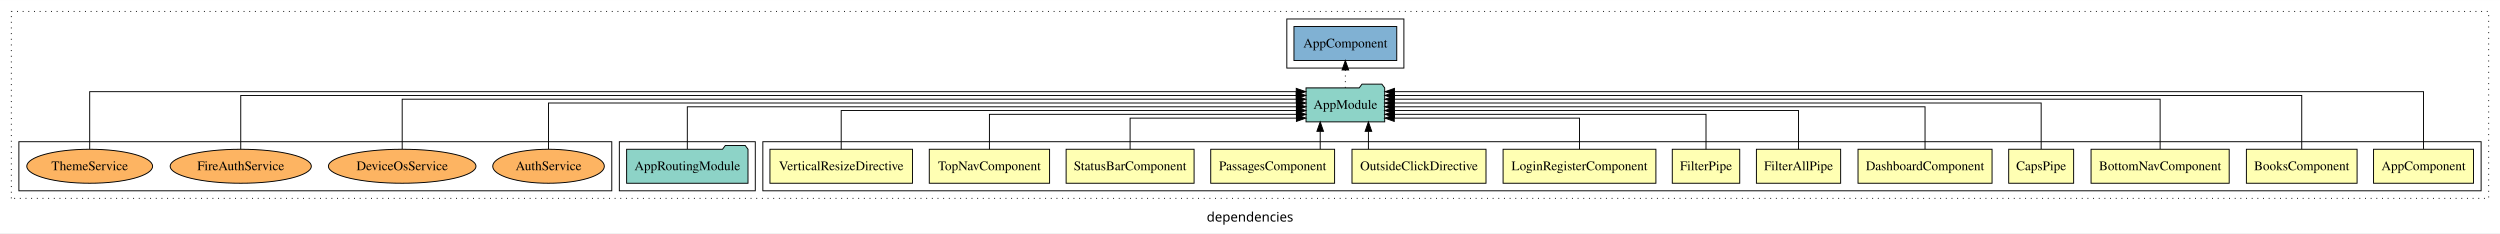
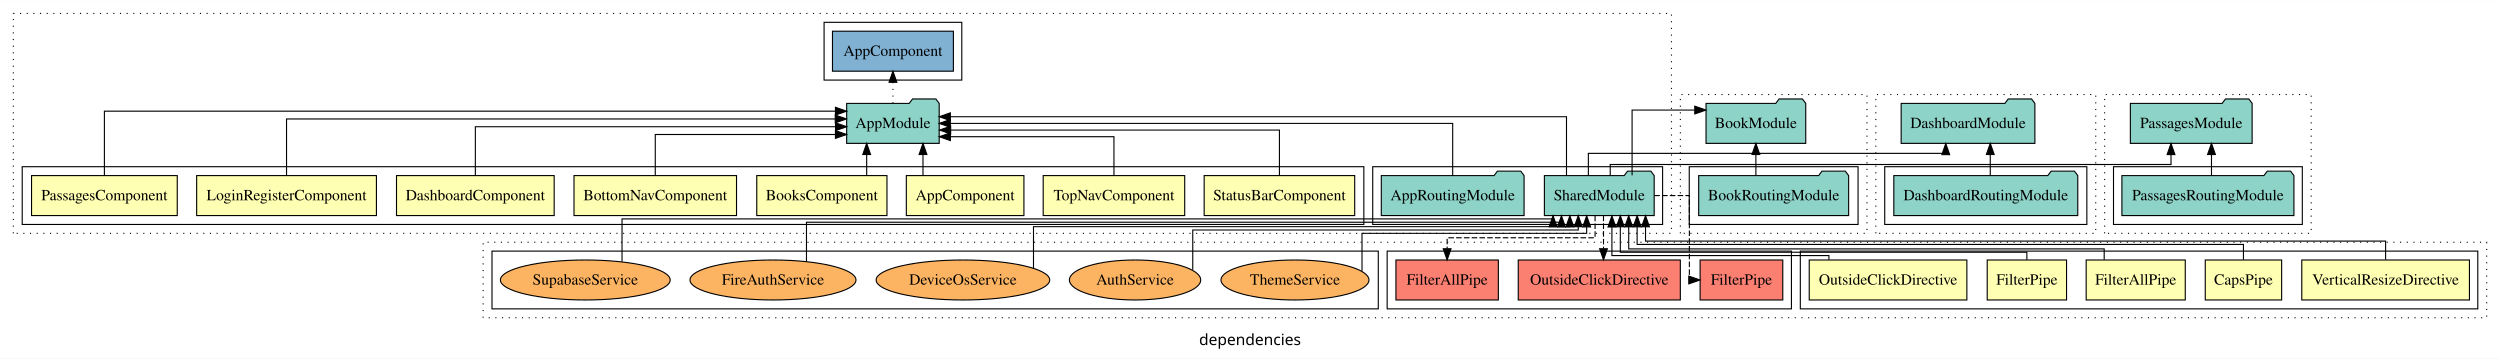
- <svg xmlns="http://www.w3.org/2000/svg" width="2648pt" height="247pt" viewBox="0.00 0.00 2648.00 246.80">
-   <g id="graph0" class="graph" transform="scale(1 1) rotate(0) translate(4 242.8)">
-     <polygon fill="white" stroke="transparent" points="-4,4 -4,-242.8 2644,-242.8 2644,4 -4,4" />
-     <text text-anchor="middle" x="1320" y="-8.2" font-family="sans-serif" font-size="14.00">dependencies</text>
+ <svg xmlns="http://www.w3.org/2000/svg" width="2251pt" height="323pt" viewBox="0.00 0.00 2251.00 322.80">
+   <g id="graph0" class="graph" transform="scale(1 1) rotate(0) translate(4 318.8)">
+     <polygon fill="white" stroke="transparent" points="-4,4 -4,-318.8 2247,-318.8 2247,4 -4,4" />
+     <text text-anchor="middle" x="1121.5" y="-8.2" font-family="sans-serif" font-size="14.00">dependencies</text>
    <g id="clust1" class="cluster">
-       <polygon fill="none" stroke="black" stroke-dasharray="1,5" points="8,-32.8 8,-230.8 2632,-230.8 2632,-32.8 8,-32.8" />
+       <polygon fill="none" stroke="black" stroke-dasharray="1,5" points="8,-108.8 8,-306.8 1501,-306.8 1501,-108.8 8,-108.8" />
    </g>
    <g id="clust2" class="cluster">
-       <polygon fill="none" stroke="black" points="804,-40.8 804,-92.8 2624,-92.8 2624,-40.8 804,-40.8" />
-     </g>
-     <g id="clust16" class="cluster">
-       <polygon fill="none" stroke="black" points="652,-40.8 652,-92.8 796,-92.8 796,-40.8 652,-40.8" />
-     </g>
-     <g id="clust18" class="cluster">
-       <polygon fill="none" stroke="black" points="1359,-170.8 1359,-222.8 1483,-222.8 1483,-170.8 1359,-170.8" />
-     </g>
-     <g id="clust19" class="cluster">
-       <polygon fill="none" stroke="black" points="16,-40.8 16,-92.8 644,-92.8 644,-40.8 16,-40.8" />
+       <polygon fill="none" stroke="black" points="16,-116.8 16,-168.8 1224,-168.8 1224,-116.8 16,-116.8" />
+     </g>
+     <g id="clust11" class="cluster">
+       <polygon fill="none" stroke="black" points="1232,-116.8 1232,-168.8 1493,-168.8 1493,-116.8 1232,-116.8" />
+     </g>
+     <g id="clust13" class="cluster">
+       <polygon fill="none" stroke="black" points="738,-246.8 738,-298.8 862,-298.8 862,-246.8 738,-246.8" />
+     </g>
+     <g id="clust21" class="cluster">
+       <polygon fill="none" stroke="black" stroke-dasharray="1,5" points="1509,-108.8 1509,-233.8 1677,-233.8 1677,-108.8 1509,-108.8" />
+     </g>
+     <g id="clust23" class="cluster">
+       <polygon fill="none" stroke="black" points="1517,-116.8 1517,-168.8 1669,-168.8 1669,-116.8 1517,-116.8" />
+     </g>
+     <g id="clust33" class="cluster">
+       <polygon fill="none" stroke="black" stroke-dasharray="1,5" points="1685,-108.8 1685,-233.8 1883,-233.8 1883,-108.8 1685,-108.8" />
+     </g>
+     <g id="clust35" class="cluster">
+       <polygon fill="none" stroke="black" points="1693,-116.8 1693,-168.8 1875,-168.8 1875,-116.8 1693,-116.8" />
+     </g>
+     <g id="clust45" class="cluster">
+       <polygon fill="none" stroke="black" stroke-dasharray="1,5" points="1891,-108.8 1891,-233.8 2077,-233.8 2077,-108.8 1891,-108.8" />
+     </g>
+     <g id="clust47" class="cluster">
+       <polygon fill="none" stroke="black" points="1899,-116.8 1899,-168.8 2069,-168.8 2069,-116.8 1899,-116.8" />
+     </g>
+     <g id="clust57" class="cluster">
+       <polygon fill="none" stroke="black" stroke-dasharray="1,5" points="431,-32.8 431,-100.8 2235,-100.8 2235,-32.8 431,-32.8" />
+     </g>
+     <g id="clust58" class="cluster">
+       <polygon fill="none" stroke="black" points="1617,-40.8 1617,-92.8 2227,-92.8 2227,-40.8 1617,-40.8" />
+     </g>
+     <g id="clust65" class="cluster">
+       <polygon fill="none" stroke="black" points="1245,-40.8 1245,-92.8 1609,-92.8 1609,-40.8 1245,-40.8" />
+     </g>
+     <g id="clust67" class="cluster">
+       <polygon fill="none" stroke="black" points="439,-40.8 439,-92.8 1237,-92.8 1237,-40.8 439,-40.8" />
    </g>
    <g id="node1" class="node">
-       <polygon fill="#ffffb3" stroke="black" points="2615.94,-84.8 2510.06,-84.8 2510.06,-48.8 2615.94,-48.8 2615.94,-84.8" />
-       <text text-anchor="middle" x="2563" y="-62.6" font-family="Times,serif" font-size="14.00">AppComponent</text>
+       <polygon fill="#ffffb3" stroke="black" points="917.94,-160.8 812.06,-160.8 812.06,-124.8 917.94,-124.8 917.94,-160.8" />
+       <text text-anchor="middle" x="865" y="-138.6" font-family="Times,serif" font-size="14.00">AppComponent</text>
+     </g>
+     <g id="node9" class="node">
+       <polygon fill="#8dd3c7" stroke="black" points="841.66,-225.8 838.66,-229.8 817.66,-229.8 814.66,-225.8 758.34,-225.8 758.34,-189.8 841.66,-189.8 841.66,-225.8" />
+       <text text-anchor="middle" x="800" y="-203.6" font-family="Times,serif" font-size="14.00">AppModule</text>
+     </g>
+     <g id="edge1" class="edge">
+       <path fill="none" stroke="black" d="M827.06,-160.91C827.06,-160.91 827.06,-179.79 827.06,-179.79" />
+       <polygon fill="black" stroke="black" points="823.56,-179.79 827.06,-189.79 830.56,-179.79 823.56,-179.79" />
+     </g>
+     <g id="node2" class="node">
+       <polygon fill="#ffffb3" stroke="black" points="794.62,-160.8 677.38,-160.8 677.38,-124.8 794.62,-124.8 794.62,-160.8" />
+       <text text-anchor="middle" x="736" y="-138.6" font-family="Times,serif" font-size="14.00">BooksComponent</text>
+     </g>
+     <g id="edge2" class="edge">
+       <path fill="none" stroke="black" d="M776.36,-160.91C776.36,-160.91 776.36,-179.79 776.36,-179.79" />
+       <polygon fill="black" stroke="black" points="772.86,-179.79 776.36,-189.79 779.86,-179.79 772.86,-179.79" />
+     </g>
+     <g id="node3" class="node">
+       <polygon fill="#ffffb3" stroke="black" points="659.16,-160.8 512.84,-160.8 512.84,-124.8 659.16,-124.8 659.16,-160.8" />
+       <text text-anchor="middle" x="586" y="-138.6" font-family="Times,serif" font-size="14.00">BottomNavComponent</text>
+     </g>
+     <g id="edge3" class="edge">
+       <path fill="none" stroke="black" d="M586,-160.81C586,-176.85 586,-197.8 586,-197.8 586,-197.8 748.23,-197.8 748.23,-197.8" />
+       <polygon fill="black" stroke="black" points="748.23,-201.3 758.23,-197.8 748.23,-194.3 748.23,-201.3" />
+     </g>
+     <g id="node4" class="node">
+       <polygon fill="#ffffb3" stroke="black" points="494.98,-160.8 353.02,-160.8 353.02,-124.8 494.98,-124.8 494.98,-160.8" />
+       <text text-anchor="middle" x="424" y="-138.6" font-family="Times,serif" font-size="14.00">DashboardComponent</text>
+     </g>
+     <g id="edge4" class="edge">
+       <path fill="none" stroke="black" d="M424,-161.07C424,-179.36 424,-204.8 424,-204.8 424,-204.8 748.32,-204.8 748.32,-204.8" />
+       <polygon fill="black" stroke="black" points="748.32,-208.3 758.32,-204.8 748.32,-201.3 748.32,-208.3" />
+     </g>
+     <g id="node5" class="node">
+       <polygon fill="#ffffb3" stroke="black" points="334.93,-160.8 173.07,-160.8 173.07,-124.8 334.93,-124.8 334.93,-160.8" />
+       <text text-anchor="middle" x="254" y="-138.6" font-family="Times,serif" font-size="14.00">LoginRegisterComponent</text>
+     </g>
+     <g id="edge5" class="edge">
+       <path fill="none" stroke="black" d="M254,-160.93C254,-181.37 254,-211.8 254,-211.8 254,-211.8 748.06,-211.8 748.06,-211.8" />
+       <polygon fill="black" stroke="black" points="748.06,-215.3 758.06,-211.8 748.06,-208.3 748.06,-215.3" />
+     </g>
+     <g id="node6" class="node">
+       <polygon fill="#ffffb3" stroke="black" points="155.6,-160.8 24.4,-160.8 24.4,-124.8 155.6,-124.8 155.6,-160.8" />
+       <text text-anchor="middle" x="90" y="-138.6" font-family="Times,serif" font-size="14.00">PassagesComponent</text>
+     </g>
+     <g id="edge6" class="edge">
+       <path fill="none" stroke="black" d="M90,-160.81C90,-183.29 90,-218.8 90,-218.8 90,-218.8 748.24,-218.8 748.24,-218.8" />
+       <polygon fill="black" stroke="black" points="748.24,-222.3 758.24,-218.8 748.24,-215.3 748.24,-222.3" />
+     </g>
+     <g id="node7" class="node">
+       <polygon fill="#ffffb3" stroke="black" points="1215.77,-160.8 1080.23,-160.8 1080.23,-124.8 1215.77,-124.8 1215.77,-160.8" />
+       <text text-anchor="middle" x="1148" y="-138.6" font-family="Times,serif" font-size="14.00">StatusBarComponent</text>
+     </g>
+     <g id="edge7" class="edge">
+       <path fill="none" stroke="black" d="M1148,-160.82C1148,-178.17 1148,-201.8 1148,-201.8 1148,-201.8 851.98,-201.8 851.98,-201.8" />
+       <polygon fill="black" stroke="black" points="851.98,-198.3 841.98,-201.8 851.98,-205.3 851.98,-198.3" />
+     </g>
+     <g id="node8" class="node">
+       <polygon fill="#ffffb3" stroke="black" points="1062.71,-160.8 935.29,-160.8 935.29,-124.8 1062.71,-124.8 1062.71,-160.8" />
+       <text text-anchor="middle" x="999" y="-138.6" font-family="Times,serif" font-size="14.00">TopNavComponent</text>
+     </g>
+     <g id="edge8" class="edge">
+       <path fill="none" stroke="black" d="M999,-161.04C999,-176.37 999,-195.8 999,-195.8 999,-195.8 851.72,-195.8 851.72,-195.8" />
+       <polygon fill="black" stroke="black" points="851.72,-192.3 841.72,-195.8 851.72,-199.3 851.72,-192.3" />
+     </g>
+     <g id="node12" class="node">
+       <polygon fill="#80b1d3" stroke="black" points="854.44,-290.8 745.56,-290.8 745.56,-254.8 854.44,-254.8 854.44,-290.8" />
+       <text text-anchor="middle" x="800" y="-268.6" font-family="Times,serif" font-size="14.00">AppComponent </text>
+     </g>
+     <g id="edge11" class="edge">
+       <path fill="none" stroke="black" stroke-dasharray="1,5" d="M800,-225.91C800,-225.91 800,-244.79 800,-244.79" />
+       <polygon fill="black" stroke="black" points="796.5,-244.79 800,-254.79 803.5,-244.79 796.5,-244.79" />
+     </g>
+     <g id="node10" class="node">
+       <polygon fill="#8dd3c7" stroke="black" points="1368.28,-160.8 1365.28,-164.8 1344.28,-164.8 1341.28,-160.8 1239.72,-160.8 1239.72,-124.8 1368.28,-124.8 1368.28,-160.8" />
+       <text text-anchor="middle" x="1304" y="-138.6" font-family="Times,serif" font-size="14.00">AppRoutingModule</text>
+     </g>
+     <g id="edge9" class="edge">
+       <path fill="none" stroke="black" d="M1304,-160.91C1304,-180.14 1304,-207.8 1304,-207.8 1304,-207.8 851.67,-207.8 851.67,-207.8" />
+       <polygon fill="black" stroke="black" points="851.67,-204.3 841.67,-207.8 851.67,-211.3 851.67,-204.3" />
+     </g>
+     <g id="node11" class="node">
+       <polygon fill="#8dd3c7" stroke="black" points="1485.43,-160.8 1482.43,-164.8 1461.43,-164.8 1458.43,-160.8 1386.57,-160.8 1386.57,-124.8 1485.43,-124.8 1485.43,-160.8" />
+       <text text-anchor="middle" x="1436" y="-138.6" font-family="Times,serif" font-size="14.00">SharedModule</text>
+     </g>
+     <g id="edge10" class="edge">
+       <path fill="none" stroke="black" d="M1406.47,-161.08C1406.47,-182.12 1406.47,-213.8 1406.47,-213.8 1406.47,-213.8 851.69,-213.8 851.69,-213.8" />
+       <polygon fill="black" stroke="black" points="851.69,-210.3 841.69,-213.8 851.69,-217.3 851.69,-210.3" />
    </g>
    <g id="node14" class="node">
-       <polygon fill="#8dd3c7" stroke="black" points="1462.66,-149.8 1459.66,-153.8 1438.66,-153.8 1435.66,-149.8 1379.34,-149.8 1379.34,-113.8 1462.66,-113.8 1462.66,-149.8" />
-       <text text-anchor="middle" x="1421" y="-127.6" font-family="Times,serif" font-size="14.00">AppModule</text>
-     </g>
-     <g id="edge1" class="edge">
-       <path fill="none" stroke="black" d="M2563,-85.12C2563,-108.46 2563,-145.8 2563,-145.8 2563,-145.8 1473,-145.8 1473,-145.8" />
-       <polygon fill="black" stroke="black" points="1473,-142.3 1463,-145.8 1473,-149.3 1473,-142.3" />
-     </g>
-     <g id="node2" class="node">
-       <polygon fill="#ffffb3" stroke="black" points="2492.62,-84.8 2375.38,-84.8 2375.38,-48.8 2492.62,-48.8 2492.62,-84.8" />
-       <text text-anchor="middle" x="2434" y="-62.6" font-family="Times,serif" font-size="14.00">BooksComponent</text>
-     </g>
-     <g id="edge2" class="edge">
-       <path fill="none" stroke="black" d="M2434,-84.96C2434,-107.15 2434,-141.8 2434,-141.8 2434,-141.8 1472.92,-141.8 1472.92,-141.8" />
-       <polygon fill="black" stroke="black" points="1472.92,-138.3 1462.92,-141.8 1472.92,-145.3 1472.92,-138.3" />
-     </g>
-     <g id="node3" class="node">
-       <polygon fill="#ffffb3" stroke="black" points="2357.16,-84.8 2210.84,-84.8 2210.84,-48.8 2357.16,-48.8 2357.16,-84.8" />
-       <text text-anchor="middle" x="2284" y="-62.6" font-family="Times,serif" font-size="14.00">BottomNavComponent</text>
-     </g>
-     <g id="edge3" class="edge">
-       <path fill="none" stroke="black" d="M2284,-85.08C2284,-106.12 2284,-137.8 2284,-137.8 2284,-137.8 1472.92,-137.8 1472.92,-137.8" />
-       <polygon fill="black" stroke="black" points="1472.92,-134.3 1462.92,-137.8 1472.92,-141.3 1472.92,-134.3" />
-     </g>
-     <g id="node4" class="node">
-       <polygon fill="#ffffb3" stroke="black" points="2192.39,-84.8 2123.61,-84.8 2123.61,-48.8 2192.39,-48.8 2192.39,-84.8" />
-       <text text-anchor="middle" x="2158" y="-62.6" font-family="Times,serif" font-size="14.00">CapsPipe</text>
-     </g>
-     <g id="edge4" class="edge">
-       <path fill="none" stroke="black" d="M2158,-85.11C2158,-104.95 2158,-133.8 2158,-133.8 2158,-133.8 1472.74,-133.8 1472.74,-133.8" />
-       <polygon fill="black" stroke="black" points="1472.74,-130.3 1462.74,-133.8 1472.74,-137.3 1472.74,-130.3" />
-     </g>
-     <g id="node5" class="node">
-       <polygon fill="#ffffb3" stroke="black" points="2105.98,-84.8 1964.02,-84.8 1964.02,-48.8 2105.98,-48.8 2105.98,-84.8" />
-       <text text-anchor="middle" x="2035" y="-62.6" font-family="Times,serif" font-size="14.00">DashboardComponent</text>
-     </g>
-     <g id="edge5" class="edge">
-       <path fill="none" stroke="black" d="M2035,-85.02C2035,-103.63 2035,-129.8 2035,-129.8 2035,-129.8 1472.72,-129.8 1472.72,-129.8" />
-       <polygon fill="black" stroke="black" points="1472.72,-126.3 1462.72,-129.8 1472.72,-133.3 1472.72,-126.3" />
-     </g>
-     <g id="node6" class="node">
-       <polygon fill="#ffffb3" stroke="black" points="1945.61,-84.8 1856.39,-84.8 1856.39,-48.8 1945.61,-48.8 1945.61,-84.8" />
-       <text text-anchor="middle" x="1901" y="-62.6" font-family="Times,serif" font-size="14.00">FilterAllPipe</text>
-     </g>
-     <g id="edge6" class="edge">
-       <path fill="none" stroke="black" d="M1901,-84.82C1901,-102.17 1901,-125.8 1901,-125.8 1901,-125.8 1472.76,-125.8 1472.76,-125.8" />
-       <polygon fill="black" stroke="black" points="1472.76,-122.3 1462.76,-125.8 1472.76,-129.3 1472.76,-122.3" />
-     </g>
-     <g id="node7" class="node">
-       <polygon fill="#ffffb3" stroke="black" points="1838.72,-84.8 1767.28,-84.8 1767.28,-48.8 1838.72,-48.8 1838.72,-84.8" />
-       <text text-anchor="middle" x="1803" y="-62.6" font-family="Times,serif" font-size="14.00">FilterPipe</text>
-     </g>
-     <g id="edge7" class="edge">
-       <path fill="none" stroke="black" d="M1803,-84.81C1803,-100.85 1803,-121.8 1803,-121.8 1803,-121.8 1472.97,-121.8 1472.97,-121.8" />
-       <polygon fill="black" stroke="black" points="1472.97,-118.3 1462.97,-121.8 1472.97,-125.3 1472.97,-118.3" />
-     </g>
-     <g id="node8" class="node">
-       <polygon fill="#ffffb3" stroke="black" points="1749.93,-84.8 1588.07,-84.8 1588.07,-48.8 1749.93,-48.8 1749.93,-84.8" />
-       <text text-anchor="middle" x="1669" y="-62.6" font-family="Times,serif" font-size="14.00">LoginRegisterComponent</text>
-     </g>
-     <g id="edge8" class="edge">
-       <path fill="none" stroke="black" d="M1669,-84.92C1669,-99.58 1669,-117.8 1669,-117.8 1669,-117.8 1472.79,-117.8 1472.79,-117.8" />
-       <polygon fill="black" stroke="black" points="1472.79,-114.3 1462.79,-117.8 1472.79,-121.3 1472.79,-114.3" />
-     </g>
-     <g id="node9" class="node">
-       <polygon fill="#ffffb3" stroke="black" points="1569.97,-84.8 1428.03,-84.8 1428.03,-48.8 1569.97,-48.8 1569.97,-84.8" />
-       <text text-anchor="middle" x="1499" y="-62.6" font-family="Times,serif" font-size="14.00">OutsideClickDirective</text>
-     </g>
-     <g id="edge9" class="edge">
-       <path fill="none" stroke="black" d="M1445.42,-84.91C1445.42,-84.91 1445.42,-103.79 1445.42,-103.79" />
-       <polygon fill="black" stroke="black" points="1441.92,-103.79 1445.42,-113.79 1448.92,-103.79 1441.92,-103.79" />
-     </g>
-     <g id="node10" class="node">
-       <polygon fill="#ffffb3" stroke="black" points="1409.6,-84.8 1278.4,-84.8 1278.4,-48.8 1409.6,-48.8 1409.6,-84.8" />
-       <text text-anchor="middle" x="1344" y="-62.6" font-family="Times,serif" font-size="14.00">PassagesComponent</text>
-     </g>
-     <g id="edge10" class="edge">
-       <path fill="none" stroke="black" d="M1394.36,-84.91C1394.36,-84.91 1394.36,-103.79 1394.36,-103.79" />
-       <polygon fill="black" stroke="black" points="1390.86,-103.79 1394.36,-113.79 1397.86,-103.79 1390.86,-103.79" />
-     </g>
-     <g id="node11" class="node">
-       <polygon fill="#ffffb3" stroke="black" points="1260.77,-84.8 1125.23,-84.8 1125.23,-48.8 1260.77,-48.8 1260.77,-84.8" />
-       <text text-anchor="middle" x="1193" y="-62.6" font-family="Times,serif" font-size="14.00">StatusBarComponent</text>
-     </g>
-     <g id="edge11" class="edge">
-       <path fill="none" stroke="black" d="M1193,-84.92C1193,-99.58 1193,-117.8 1193,-117.8 1193,-117.8 1369.18,-117.8 1369.18,-117.8" />
-       <polygon fill="black" stroke="black" points="1369.18,-121.3 1379.18,-117.8 1369.18,-114.3 1369.18,-121.3" />
-     </g>
-     <g id="node12" class="node">
-       <polygon fill="#ffffb3" stroke="black" points="1107.71,-84.8 980.29,-84.8 980.29,-48.8 1107.71,-48.8 1107.71,-84.8" />
-       <text text-anchor="middle" x="1044" y="-62.6" font-family="Times,serif" font-size="14.00">TopNavComponent</text>
+       <polygon fill="#8dd3c7" stroke="black" points="1621.89,-225.8 1618.89,-229.8 1597.89,-229.8 1594.89,-225.8 1532.11,-225.8 1532.11,-189.8 1621.89,-189.8 1621.89,-225.8" />
+       <text text-anchor="middle" x="1577" y="-203.6" font-family="Times,serif" font-size="14.00">BookModule</text>
+     </g>
+     <g id="edge13" class="edge">
+       <path fill="none" stroke="black" d="M1465.53,-161.05C1465.53,-183.82 1465.53,-219.8 1465.53,-219.8 1465.53,-219.8 1521.98,-219.8 1521.98,-219.8" />
+       <polygon fill="black" stroke="black" points="1521.98,-223.3 1531.98,-219.8 1521.98,-216.3 1521.98,-223.3" />
+     </g>
+     <g id="node16" class="node">
+       <polygon fill="#8dd3c7" stroke="black" points="1828.2,-225.8 1825.2,-229.8 1804.2,-229.8 1801.2,-225.8 1707.8,-225.8 1707.8,-189.8 1828.2,-189.8 1828.2,-225.8" />
+       <text text-anchor="middle" x="1768" y="-203.6" font-family="Times,serif" font-size="14.00">DashboardModule</text>
+     </g>
+     <g id="edge15" class="edge">
+       <path fill="none" stroke="black" d="M1426.16,-160.91C1426.16,-170.7 1426.16,-180.8 1426.16,-180.8 1426.16,-180.8 1747.97,-180.8 1747.97,-180.8 1747.97,-180.8 1747.97,-181.68 1747.97,-181.68" />
+       <polygon fill="black" stroke="black" points="1744.47,-179.64 1747.97,-189.64 1751.47,-179.64 1744.47,-179.64" />
+     </g>
+     <g id="node18" class="node">
+       <polygon fill="#8dd3c7" stroke="black" points="2023.82,-225.8 2020.82,-229.8 1999.82,-229.8 1996.82,-225.8 1914.18,-225.8 1914.18,-189.8 2023.82,-189.8 2023.82,-225.8" />
+       <text text-anchor="middle" x="1969" y="-203.6" font-family="Times,serif" font-size="14.00">PassagesModule</text>
+     </g>
+     <g id="edge17" class="edge">
+       <path fill="none" stroke="black" d="M1445.84,-161.01C1445.84,-166.35 1445.84,-170.8 1445.84,-170.8 1445.84,-170.8 1950.78,-170.8 1950.78,-170.8 1950.78,-170.8 1950.78,-179.73 1950.78,-179.73" />
+       <polygon fill="black" stroke="black" points="1947.28,-179.73 1950.78,-189.73 1954.28,-179.73 1947.28,-179.73" />
+     </g>
+     <g id="node24" class="node">
+       <polygon fill="#fb8072" stroke="black" points="1345.11,-84.8 1252.89,-84.8 1252.89,-48.8 1345.11,-48.8 1345.11,-84.8" />
+       <text text-anchor="middle" x="1299" y="-62.6" font-family="Times,serif" font-size="14.00">FilterAllPipe </text>
+     </g>
+     <g id="edge23" class="edge">
+       <path fill="none" stroke="black" stroke-dasharray="5,2" d="M1432.21,-124.69C1432.21,-114.9 1432.21,-104.8 1432.21,-104.8 1432.21,-104.8 1299,-104.8 1299,-104.8 1299,-104.8 1299,-94.91 1299,-94.91" />
+       <polygon fill="black" stroke="black" points="1302.5,-94.91 1299,-84.91 1295.5,-94.91 1302.5,-94.91" />
+     </g>
+     <g id="node25" class="node">
+       <polygon fill="#fb8072" stroke="black" points="1601.22,-84.8 1526.78,-84.8 1526.78,-48.8 1601.22,-48.8 1601.22,-84.8" />
+       <text text-anchor="middle" x="1564" y="-62.6" font-family="Times,serif" font-size="14.00">FilterPipe </text>
+     </g>
+     <g id="edge24" class="edge">
+       <path fill="none" stroke="black" stroke-dasharray="5,2" d="M1485.52,-142.8C1502.41,-142.8 1517.11,-142.8 1517.11,-142.8 1517.11,-142.8 1517.11,-66.8 1517.11,-66.8 1517.11,-66.8 1518.06,-66.8 1518.06,-66.8" />
+       <polygon fill="black" stroke="black" points="1516.6,-70.3 1526.6,-66.8 1516.6,-63.3 1516.6,-70.3" />
+     </g>
+     <g id="node26" class="node">
+       <polygon fill="#fb8072" stroke="black" points="1508.97,-84.8 1363.03,-84.8 1363.03,-48.8 1508.97,-48.8 1508.97,-84.8" />
+       <text text-anchor="middle" x="1436" y="-62.6" font-family="Times,serif" font-size="14.00">OutsideClickDirective </text>
+     </g>
+     <g id="edge25" class="edge">
+       <path fill="none" stroke="black" stroke-dasharray="5,2" d="M1439.79,-124.79C1439.79,-124.79 1439.79,-94.95 1439.79,-94.95" />
+       <polygon fill="black" stroke="black" points="1443.29,-94.95 1439.79,-84.95 1436.29,-94.95 1443.29,-94.95" />
+     </g>
+     <g id="node13" class="node">
+       <polygon fill="#8dd3c7" stroke="black" points="1660.51,-160.8 1657.51,-164.8 1636.51,-164.8 1633.51,-160.8 1525.49,-160.8 1525.49,-124.8 1660.51,-124.8 1660.51,-160.8" />
+       <text text-anchor="middle" x="1593" y="-138.6" font-family="Times,serif" font-size="14.00">BookRoutingModule</text>
    </g>
    <g id="edge12" class="edge">
-       <path fill="none" stroke="black" d="M1044,-84.81C1044,-100.85 1044,-121.8 1044,-121.8 1044,-121.8 1369.21,-121.8 1369.21,-121.8" />
-       <polygon fill="black" stroke="black" points="1369.21,-125.3 1379.21,-121.8 1369.21,-118.3 1369.21,-125.3" />
-     </g>
-     <g id="node13" class="node">
-       <polygon fill="#ffffb3" stroke="black" points="962.48,-84.8 811.52,-84.8 811.52,-48.8 962.48,-48.8 962.48,-84.8" />
-       <text text-anchor="middle" x="887" y="-62.6" font-family="Times,serif" font-size="14.00">VerticalResizeDirective</text>
-     </g>
-     <g id="edge13" class="edge">
-       <path fill="none" stroke="black" d="M887,-84.82C887,-102.17 887,-125.8 887,-125.8 887,-125.8 1369.1,-125.8 1369.1,-125.8" />
-       <polygon fill="black" stroke="black" points="1369.1,-129.3 1379.1,-125.8 1369.1,-122.3 1369.1,-129.3" />
-     </g>
-     <g id="node16" class="node">
-       <polygon fill="#80b1d3" stroke="black" points="1475.44,-214.8 1366.56,-214.8 1366.56,-178.8 1475.44,-178.8 1475.44,-214.8" />
-       <text text-anchor="middle" x="1421" y="-192.6" font-family="Times,serif" font-size="14.00">AppComponent </text>
-     </g>
-     <g id="edge15" class="edge">
-       <path fill="none" stroke="black" stroke-dasharray="1,5" d="M1421,-149.91C1421,-149.91 1421,-168.79 1421,-168.79" />
-       <polygon fill="black" stroke="black" points="1417.5,-168.79 1421,-178.79 1424.5,-168.79 1417.5,-168.79" />
+       <path fill="none" stroke="black" d="M1577,-160.91C1577,-160.91 1577,-179.79 1577,-179.79" />
+       <polygon fill="black" stroke="black" points="1573.5,-179.79 1577,-189.79 1580.5,-179.79 1573.5,-179.79" />
    </g>
    <g id="node15" class="node">
-       <polygon fill="#8dd3c7" stroke="black" points="788.28,-84.8 785.28,-88.8 764.28,-88.8 761.28,-84.8 659.72,-84.8 659.72,-48.8 788.28,-48.8 788.28,-84.8" />
-       <text text-anchor="middle" x="724" y="-62.6" font-family="Times,serif" font-size="14.00">AppRoutingModule</text>
+       <polygon fill="#8dd3c7" stroke="black" points="1866.82,-160.8 1863.82,-164.8 1842.82,-164.8 1839.82,-160.8 1701.18,-160.8 1701.18,-124.8 1866.82,-124.8 1866.82,-160.8" />
+       <text text-anchor="middle" x="1784" y="-138.6" font-family="Times,serif" font-size="14.00">DashboardRoutingModule</text>
    </g>
    <g id="edge14" class="edge">
-       <path fill="none" stroke="black" d="M724,-85.02C724,-103.63 724,-129.8 724,-129.8 724,-129.8 1369.23,-129.8 1369.23,-129.8" />
-       <polygon fill="black" stroke="black" points="1369.23,-133.3 1379.23,-129.8 1369.23,-126.3 1369.23,-133.3" />
+       <path fill="none" stroke="black" d="M1788.03,-160.91C1788.03,-160.91 1788.03,-179.79 1788.03,-179.79" />
+       <polygon fill="black" stroke="black" points="1784.53,-179.79 1788.03,-189.79 1791.53,-179.79 1784.53,-179.79" />
    </g>
    <g id="node17" class="node">
-       <ellipse fill="#fdb462" stroke="black" cx="577" cy="-66.8" rx="59.11" ry="18" />
-       <text text-anchor="middle" x="577" y="-62.6" font-family="Times,serif" font-size="14.00">AuthService</text>
+       <polygon fill="#8dd3c7" stroke="black" points="2061.44,-160.8 2058.44,-164.8 2037.44,-164.8 2034.44,-160.8 1906.56,-160.8 1906.56,-124.8 2061.44,-124.8 2061.44,-160.8" />
+       <text text-anchor="middle" x="1984" y="-138.6" font-family="Times,serif" font-size="14.00">PassagesRoutingModule</text>
    </g>
    <g id="edge16" class="edge">
-       <path fill="none" stroke="black" d="M577,-85.11C577,-104.95 577,-133.8 577,-133.8 577,-133.8 1369.15,-133.8 1369.15,-133.8" />
-       <polygon fill="black" stroke="black" points="1369.15,-137.3 1379.15,-133.8 1369.15,-130.3 1369.15,-137.3" />
-     </g>
-     <g id="node18" class="node">
-       <ellipse fill="#fdb462" stroke="black" cx="422" cy="-66.8" rx="78.14" ry="18" />
-       <text text-anchor="middle" x="422" y="-62.6" font-family="Times,serif" font-size="14.00">DeviceOsService</text>
-     </g>
-     <g id="edge17" class="edge">
-       <path fill="none" stroke="black" d="M422,-85.08C422,-106.12 422,-137.8 422,-137.8 422,-137.8 1369.03,-137.8 1369.03,-137.8" />
-       <polygon fill="black" stroke="black" points="1369.03,-141.3 1379.03,-137.8 1369.03,-134.3 1369.03,-141.3" />
+       <path fill="none" stroke="black" d="M1987.22,-160.91C1987.22,-160.91 1987.22,-179.79 1987.22,-179.79" />
+       <polygon fill="black" stroke="black" points="1983.72,-179.79 1987.22,-189.79 1990.72,-179.79 1983.72,-179.79" />
    </g>
    <g id="node19" class="node">
-       <ellipse fill="#fdb462" stroke="black" cx="251" cy="-66.8" rx="74.73" ry="18" />
-       <text text-anchor="middle" x="251" y="-62.6" font-family="Times,serif" font-size="14.00">FireAuthService</text>
+       <polygon fill="#ffffb3" stroke="black" points="2050.39,-84.8 1981.61,-84.8 1981.61,-48.8 2050.39,-48.8 2050.39,-84.8" />
+       <text text-anchor="middle" x="2016" y="-62.6" font-family="Times,serif" font-size="14.00">CapsPipe</text>
    </g>
    <g id="edge18" class="edge">
-       <path fill="none" stroke="black" d="M251,-84.96C251,-107.15 251,-141.8 251,-141.8 251,-141.8 1369.01,-141.8 1369.01,-141.8" />
-       <polygon fill="black" stroke="black" points="1369.01,-145.3 1379.01,-141.8 1369.01,-138.3 1369.01,-145.3" />
+       <path fill="none" stroke="black" d="M2016,-85.04C2016,-92.23 2016,-98.8 2016,-98.8 2016,-98.8 1470.07,-98.8 1470.07,-98.8 1470.07,-98.8 1470.07,-114.65 1470.07,-114.65" />
+       <polygon fill="black" stroke="black" points="1466.57,-114.65 1470.07,-124.65 1473.57,-114.65 1466.57,-114.65" />
    </g>
    <g id="node20" class="node">
-       <ellipse fill="#fdb462" stroke="black" cx="91" cy="-66.8" rx="66.61" ry="18" />
-       <text text-anchor="middle" x="91" y="-62.6" font-family="Times,serif" font-size="14.00">ThemeService</text>
+       <polygon fill="#ffffb3" stroke="black" points="1963.61,-84.8 1874.39,-84.8 1874.39,-48.8 1963.61,-48.8 1963.61,-84.8" />
+       <text text-anchor="middle" x="1919" y="-62.6" font-family="Times,serif" font-size="14.00">FilterAllPipe</text>
    </g>
    <g id="edge19" class="edge">
-       <path fill="none" stroke="black" d="M91,-85.12C91,-108.46 91,-145.8 91,-145.8 91,-145.8 1369,-145.8 1369,-145.8" />
-       <polygon fill="black" stroke="black" points="1369,-149.3 1379,-145.8 1369,-142.3 1369,-149.3" />
+       <path fill="none" stroke="black" d="M1890.61,-85.01C1890.61,-90.35 1890.61,-94.8 1890.61,-94.8 1890.61,-94.8 1462.5,-94.8 1462.5,-94.8 1462.5,-94.8 1462.5,-114.65 1462.5,-114.65" />
+       <polygon fill="black" stroke="black" points="1459,-114.65 1462.5,-124.65 1466,-114.65 1459,-114.65" />
+     </g>
+     <g id="node21" class="node">
+       <polygon fill="#ffffb3" stroke="black" points="1856.72,-84.8 1785.28,-84.8 1785.28,-48.8 1856.72,-48.8 1856.72,-84.8" />
+       <text text-anchor="middle" x="1821" y="-62.6" font-family="Times,serif" font-size="14.00">FilterPipe</text>
+     </g>
+     <g id="edge20" class="edge">
+       <path fill="none" stroke="black" d="M1821,-84.97C1821,-88.85 1821,-91.8 1821,-91.8 1821,-91.8 1454.93,-91.8 1454.93,-91.8 1454.93,-91.8 1454.93,-114.68 1454.93,-114.68" />
+       <polygon fill="black" stroke="black" points="1451.43,-114.68 1454.93,-124.68 1458.43,-114.68 1451.43,-114.68" />
+     </g>
+     <g id="node22" class="node">
+       <polygon fill="#ffffb3" stroke="black" points="1766.97,-84.8 1625.03,-84.8 1625.03,-48.8 1766.97,-48.8 1766.97,-84.8" />
+       <text text-anchor="middle" x="1696" y="-62.6" font-family="Times,serif" font-size="14.00">OutsideClickDirective</text>
+     </g>
+     <g id="edge21" class="edge">
+       <path fill="none" stroke="black" d="M1642.76,-84.97C1642.76,-87.25 1642.76,-88.8 1642.76,-88.8 1642.76,-88.8 1447.36,-88.8 1447.36,-88.8 1447.36,-88.8 1447.36,-114.52 1447.36,-114.52" />
+       <polygon fill="black" stroke="black" points="1443.86,-114.52 1447.36,-124.52 1450.86,-114.52 1443.86,-114.52" />
+     </g>
+     <g id="node23" class="node">
+       <polygon fill="#ffffb3" stroke="black" points="2219.48,-84.8 2068.52,-84.8 2068.52,-48.8 2219.48,-48.8 2219.48,-84.8" />
+       <text text-anchor="middle" x="2144" y="-62.6" font-family="Times,serif" font-size="14.00">VerticalResizeDirective</text>
+     </g>
+     <g id="edge22" class="edge">
+       <path fill="none" stroke="black" d="M2144,-85.12C2144,-93.59 2144,-101.8 2144,-101.8 2144,-101.8 1477.64,-101.8 1477.64,-101.8 1477.64,-101.8 1477.64,-114.7 1477.64,-114.7" />
+       <polygon fill="black" stroke="black" points="1474.14,-114.7 1477.64,-124.7 1481.14,-114.7 1474.14,-114.7" />
+     </g>
+     <g id="node27" class="node">
+       <ellipse fill="#fdb462" stroke="black" cx="1018" cy="-66.8" rx="59.11" ry="18" />
+       <text text-anchor="middle" x="1018" y="-62.6" font-family="Times,serif" font-size="14.00">AuthService</text>
+     </g>
+     <g id="edge26" class="edge">
+       <path fill="none" stroke="black" d="M1069.96,-75.91C1069.96,-89.06 1069.96,-111.8 1069.96,-111.8 1069.96,-111.8 1417.07,-111.8 1417.07,-111.8 1417.07,-111.8 1417.07,-114.77 1417.07,-114.77" />
+       <polygon fill="black" stroke="black" points="1413.57,-114.77 1417.07,-124.77 1420.57,-114.77 1413.57,-114.77" />
+     </g>
+     <g id="node28" class="node">
+       <ellipse fill="#fdb462" stroke="black" cx="863" cy="-66.8" rx="78.14" ry="18" />
+       <text text-anchor="middle" x="863" y="-62.6" font-family="Times,serif" font-size="14.00">DeviceOsService</text>
+     </g>
+     <g id="edge27" class="edge">
+       <path fill="none" stroke="black" d="M926.56,-77.45C926.56,-91.59 926.56,-114.8 926.56,-114.8 926.56,-114.8 1409.5,-114.8 1409.5,-114.8 1409.5,-114.8 1409.5,-115.78 1409.5,-115.78" />
+       <polygon fill="black" stroke="black" points="1406,-114.59 1409.5,-124.59 1413,-114.59 1406,-114.59" />
+     </g>
+     <g id="node29" class="node">
+       <ellipse fill="#fdb462" stroke="black" cx="692" cy="-66.8" rx="74.73" ry="18" />
+       <text text-anchor="middle" x="692" y="-62.6" font-family="Times,serif" font-size="14.00">FireAuthService</text>
+     </g>
+     <g id="edge28" class="edge">
+       <path fill="none" stroke="black" d="M722.15,-83.54C722.15,-98.74 722.15,-118.8 722.15,-118.8 722.15,-118.8 1401.93,-118.8 1401.93,-118.8 1401.93,-118.8 1401.93,-119.38 1401.93,-119.38" />
+       <polygon fill="black" stroke="black" points="1398.43,-114.61 1401.93,-124.61 1405.43,-114.61 1398.43,-114.61" />
+     </g>
+     <g id="node30" class="node">
+       <ellipse fill="#fdb462" stroke="black" cx="523" cy="-66.8" rx="76.43" ry="18" />
+       <text text-anchor="middle" x="523" y="-62.6" font-family="Times,serif" font-size="14.00">SupabaseService</text>
+     </g>
+     <g id="edge29" class="edge">
+       <path fill="none" stroke="black" d="M556.07,-83.3C556.07,-99.5 556.07,-121.8 556.07,-121.8 556.07,-121.8 1394.36,-121.8 1394.36,-121.8 1394.36,-121.8 1394.36,-122.09 1394.36,-122.09" />
+       <polygon fill="black" stroke="black" points="1390.86,-114.72 1394.36,-124.72 1397.86,-114.72 1390.86,-114.72" />
+     </g>
+     <g id="node31" class="node">
+       <ellipse fill="#fdb462" stroke="black" cx="1162" cy="-66.8" rx="66.61" ry="18" />
+       <text text-anchor="middle" x="1162" y="-62.6" font-family="Times,serif" font-size="14.00">ThemeService</text>
+     </g>
+     <g id="edge30" class="edge">
+       <path fill="none" stroke="black" d="M1222.35,-74.9C1222.35,-87.1 1222.35,-108.8 1222.35,-108.8 1222.35,-108.8 1424.64,-108.8 1424.64,-108.8 1424.64,-108.8 1424.64,-114.61 1424.64,-114.61" />
+       <polygon fill="black" stroke="black" points="1421.14,-114.61 1424.64,-124.61 1428.14,-114.61 1421.14,-114.61" />
    </g>
  </g>
</svg>
